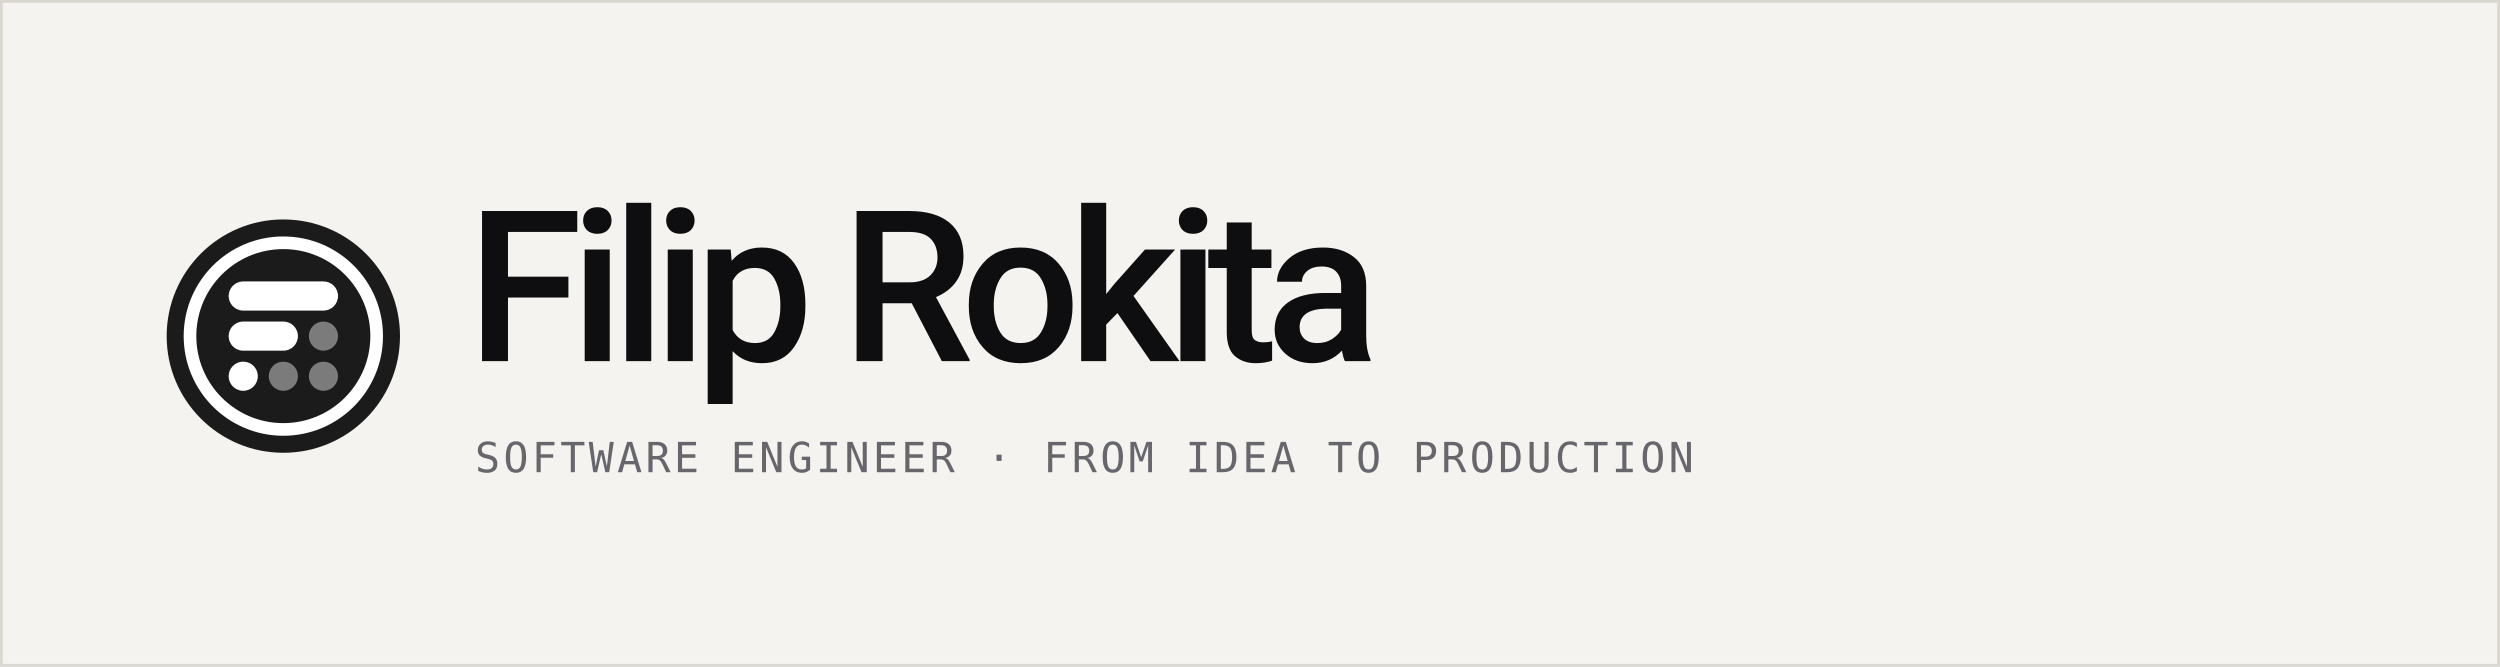
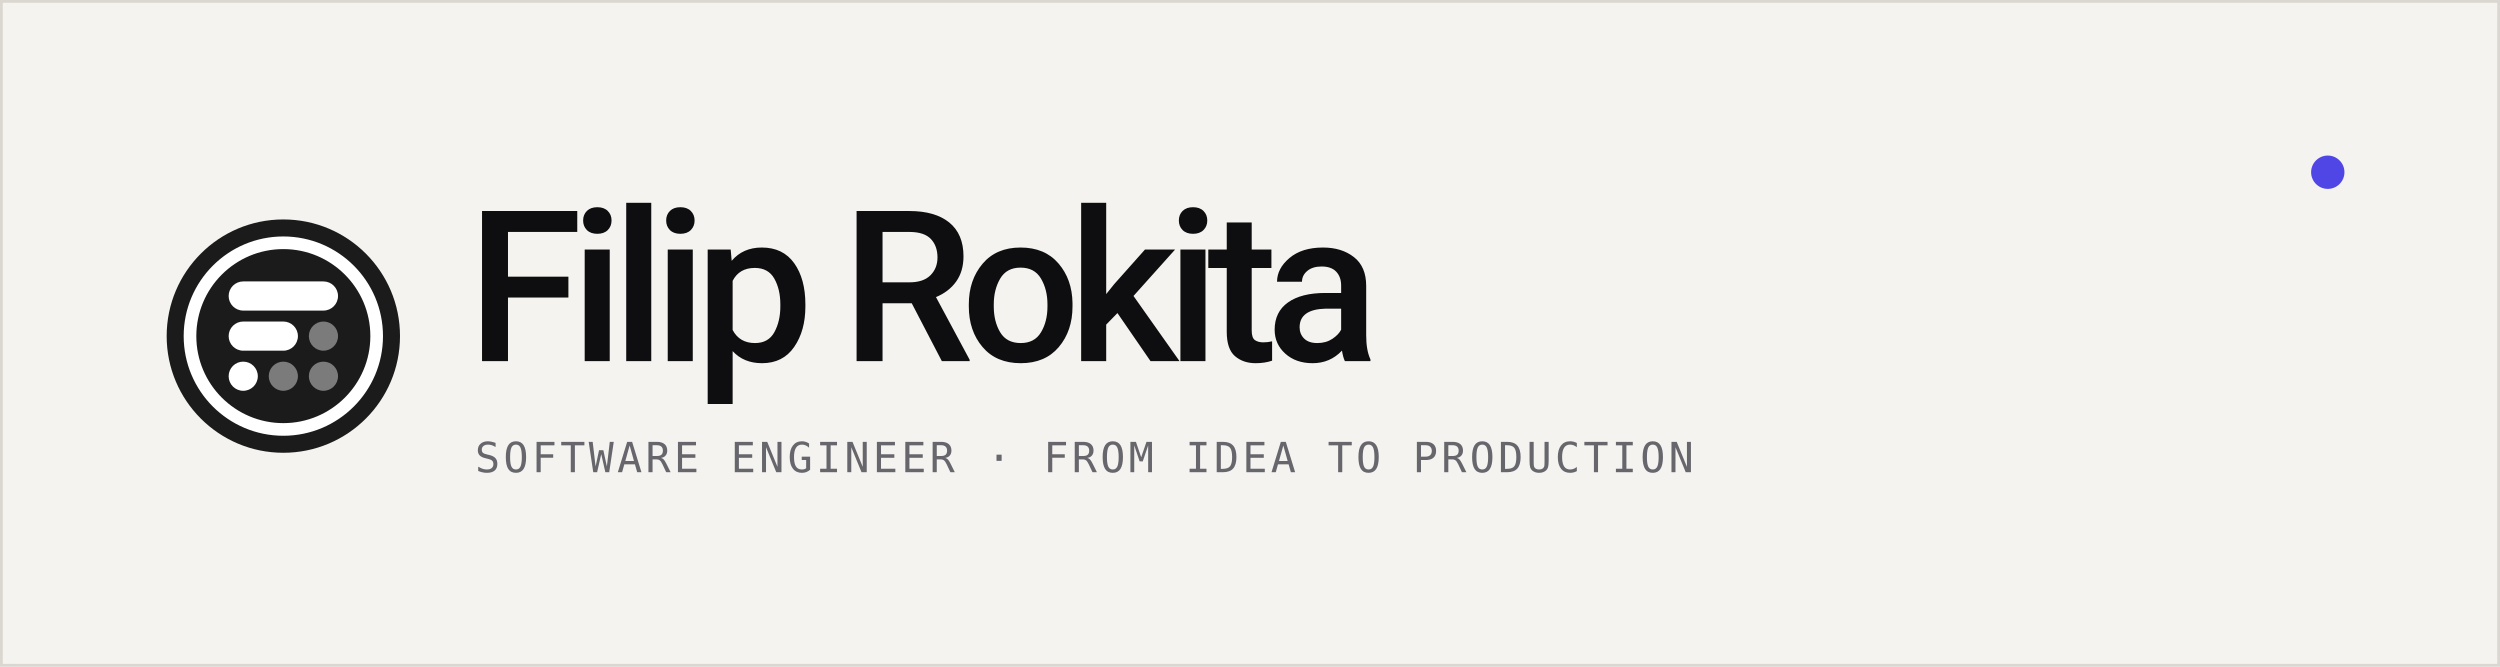
<svg xmlns="http://www.w3.org/2000/svg" width="900" height="240" viewBox="0 0 900 240" role="img" aria-label="Filip Rokita, software engineer">
  <rect width="900" height="240" fill="#f4f3ef" />
  <rect x=".5" y=".5" width="899" height="239" fill="none" stroke="#d9d7cf" />
  <g transform="translate(60 79) scale(1.75)">
    <circle cx="24" cy="24" r="24" fill="#1b1b1b" />
    <circle cx="24" cy="24" r="19.2" fill="none" stroke="#fff" stroke-width="2.6" />
    <g transform="translate(6 6) scale(.75)" fill="#fff">
      <rect x="9" y="9" width="30" height="8" rx="4" />
      <rect x="9" y="20" width="19" height="8" rx="4" />
      <circle cx="35" cy="24" r="4" opacity=".42" />
      <circle cx="13" cy="35" r="4" />
      <circle cx="24" cy="35" r="4" opacity=".42" />
      <circle cx="35" cy="35" r="4" opacity=".42" />
    </g>
  </g>
  <text x="168" y="130" font-family="Geist, ui-sans-serif, system-ui, -apple-system, 'Segoe UI', Roboto, sans-serif" font-size="76" font-weight="560" letter-spacing="-4.5" fill="#0e0e10">Filip Rokita</text>
  <text x="171" y="170" font-family="ui-monospace, SFMono-Regular, Menlo, monospace" font-size="15" letter-spacing="1.2" fill="#66666c">SOFTWARE ENGINEER · FROM IDEA TO PRODUCTION</text>
+   <circle cx="838" cy="62" r="6" fill="#4f46e5" />
</svg>
